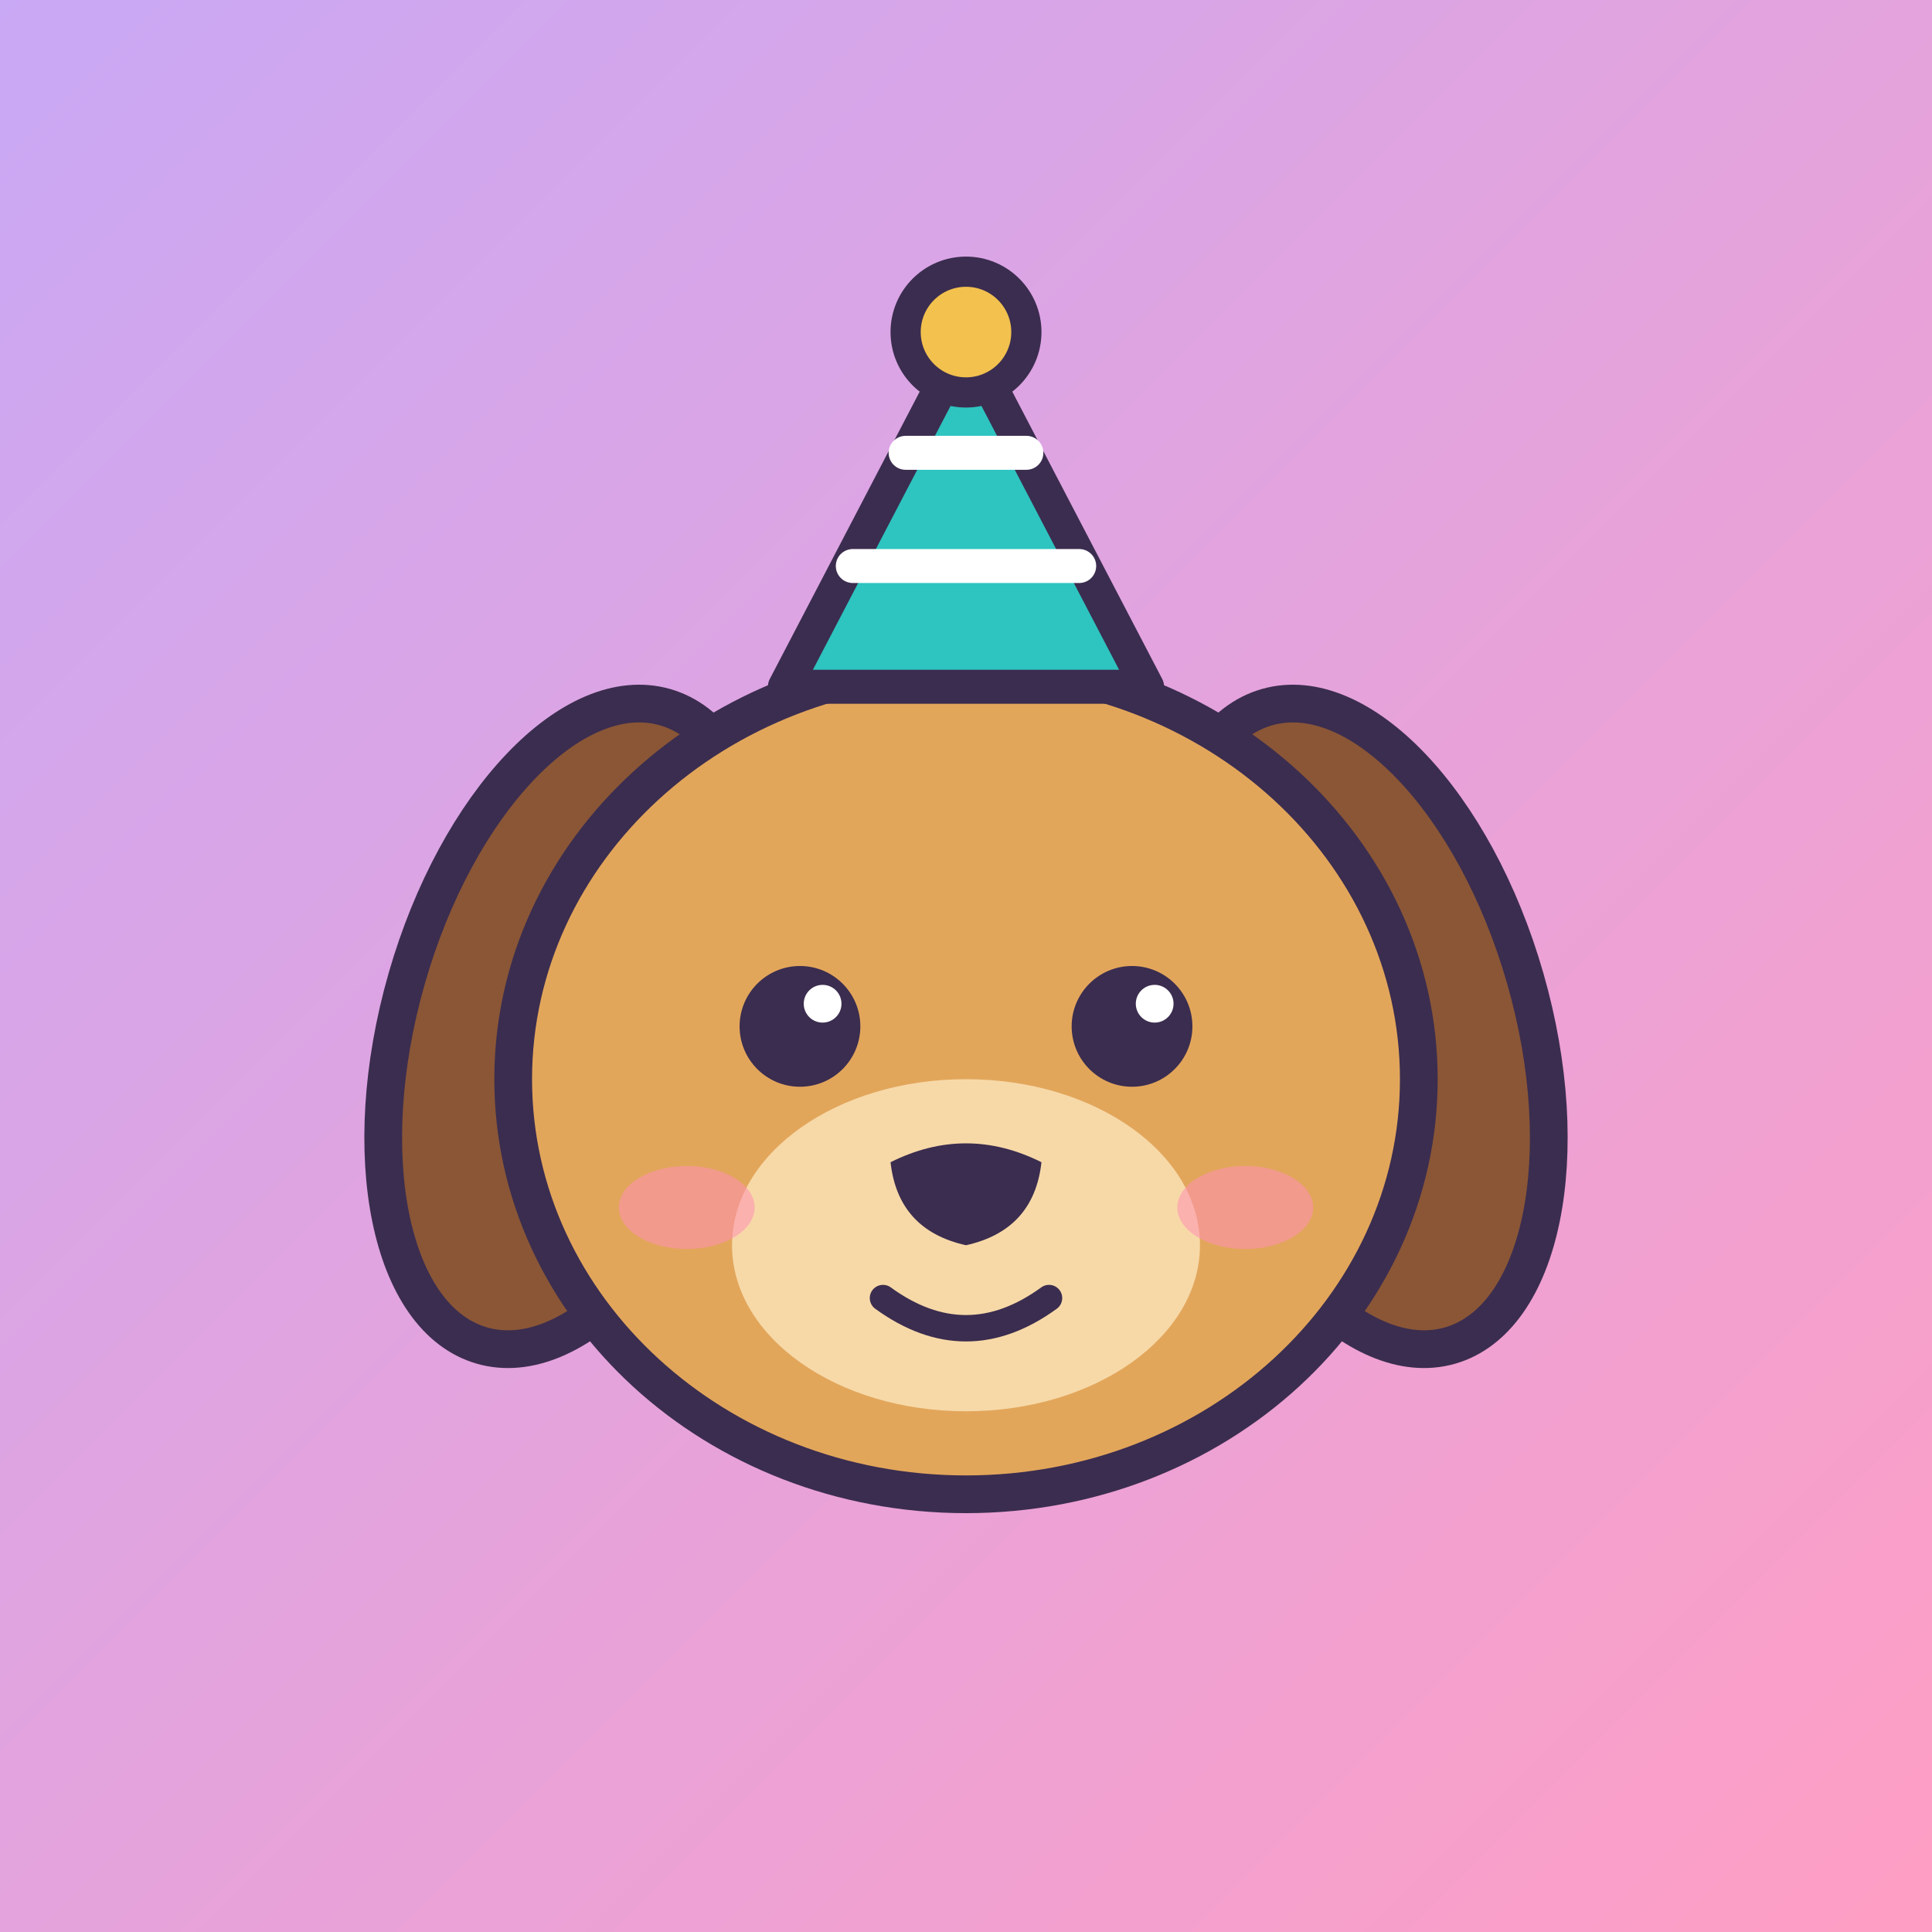
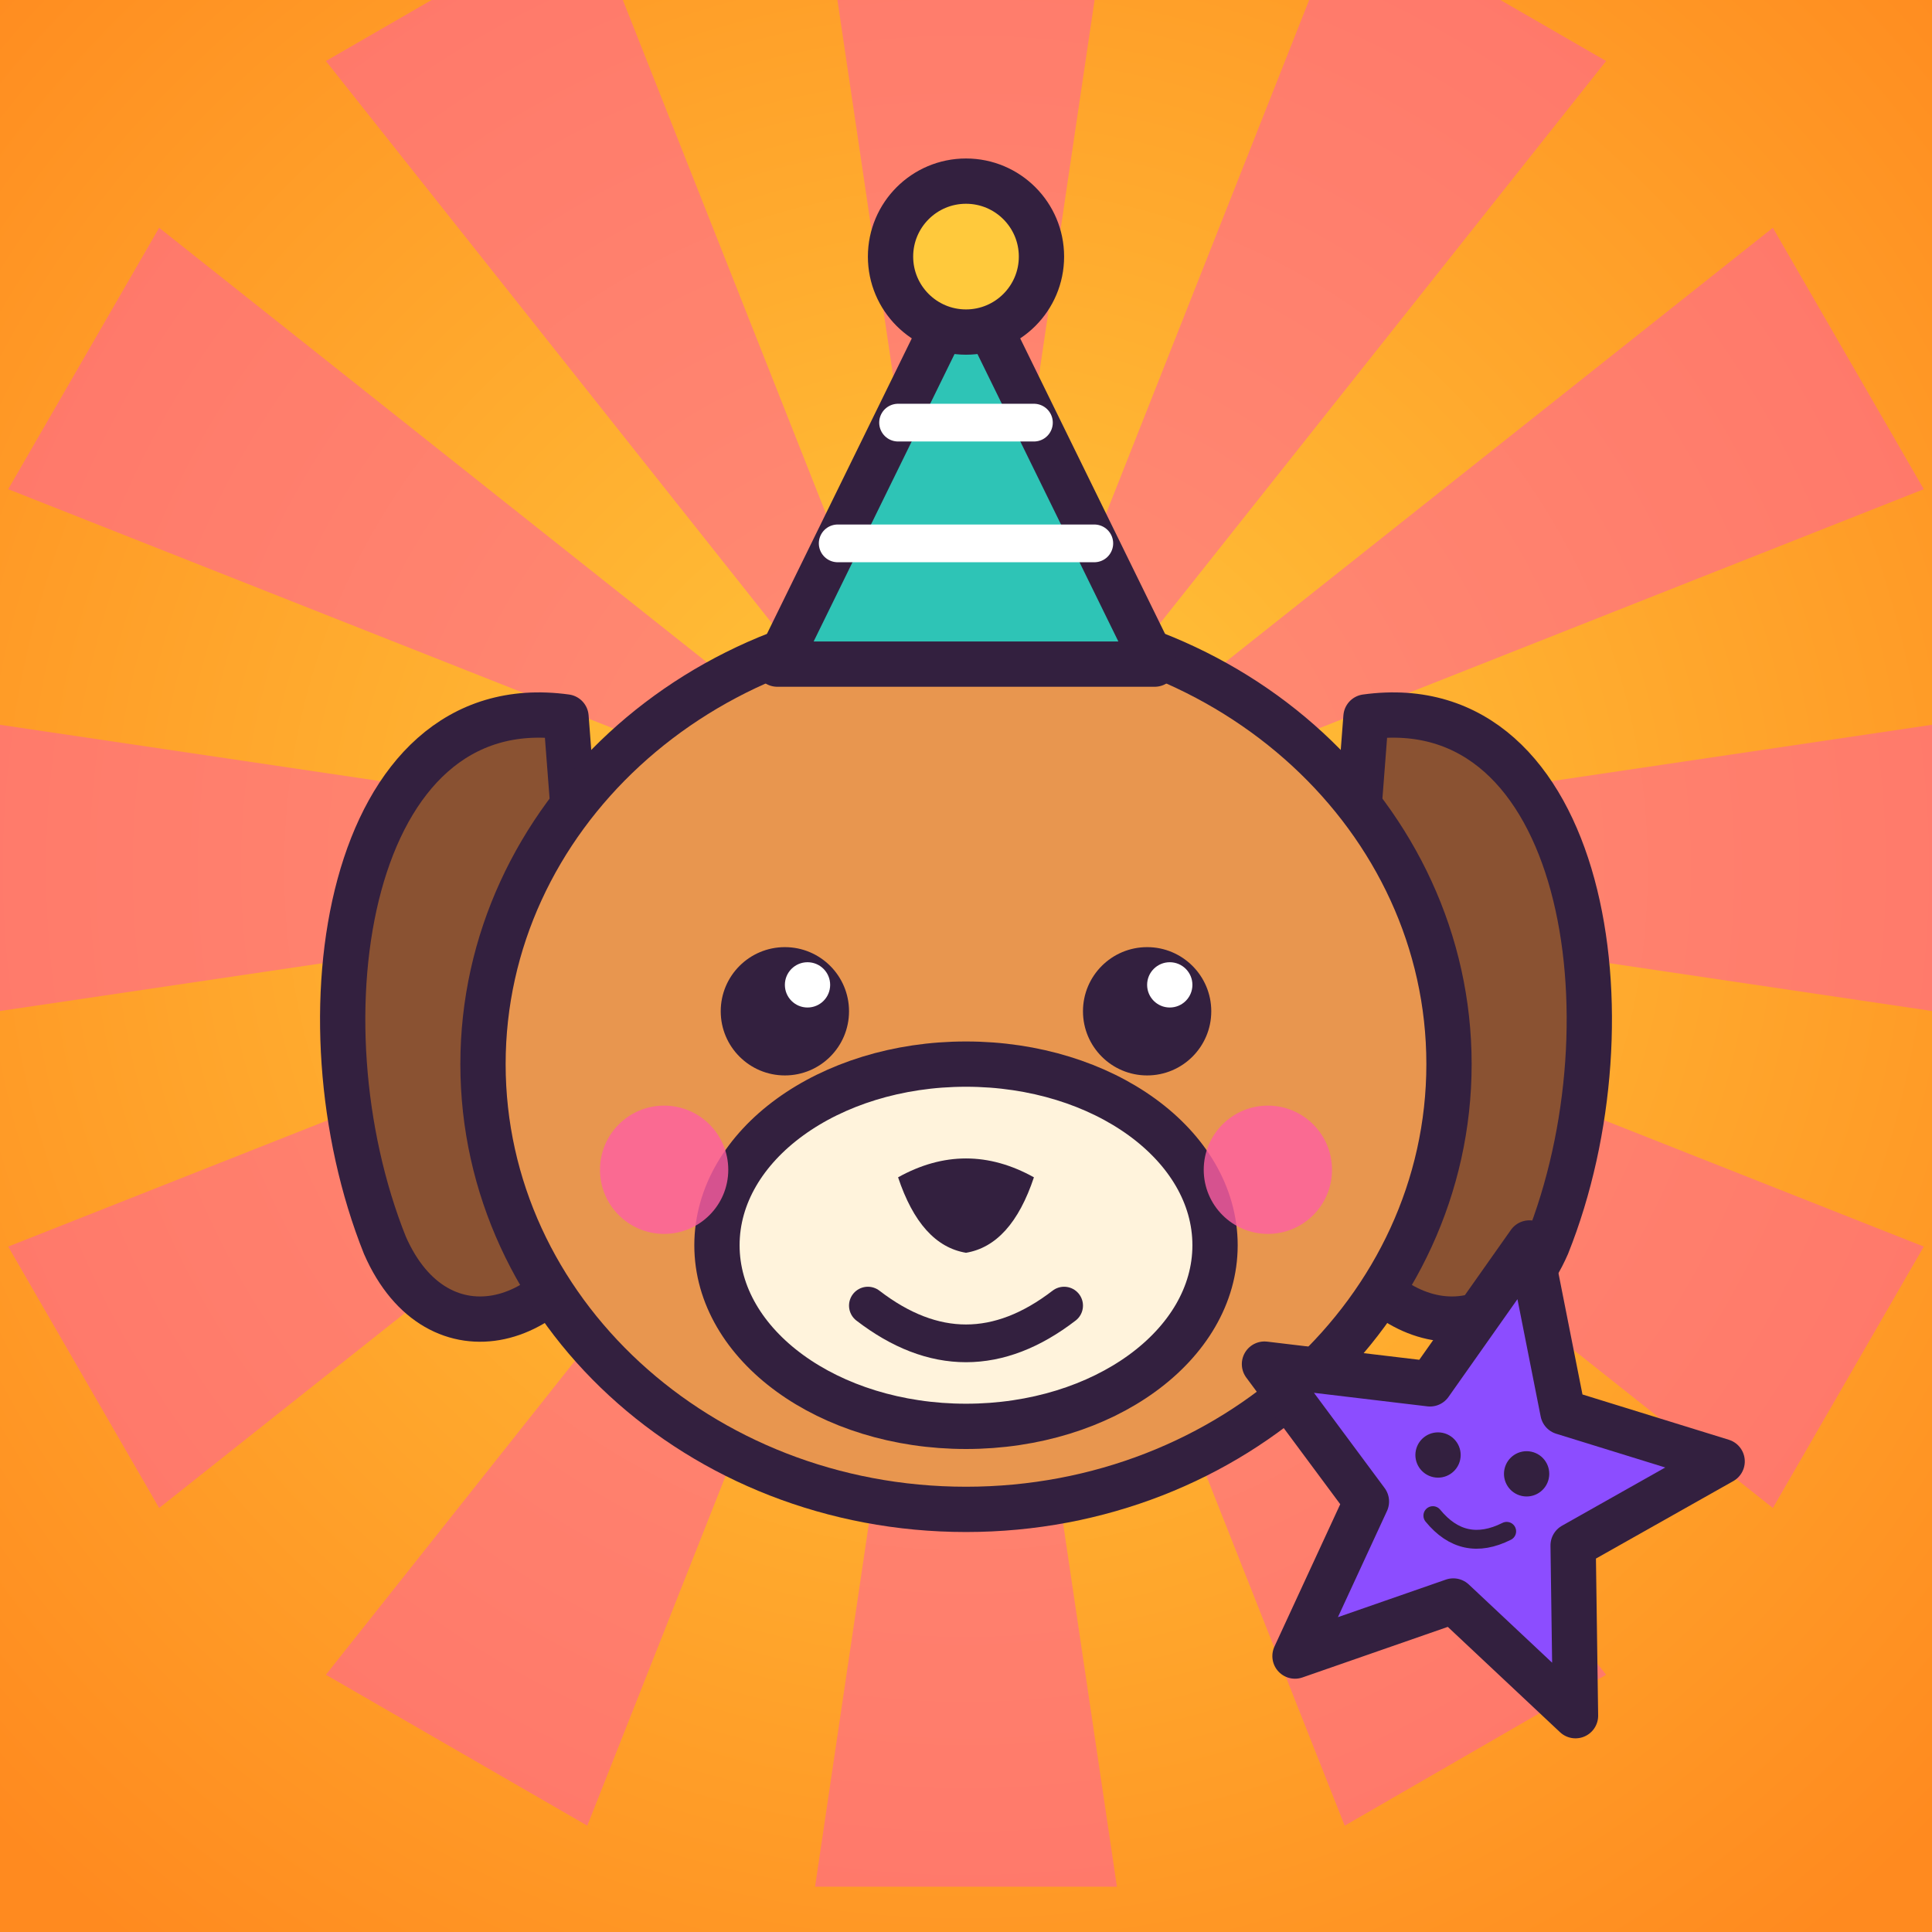
<svg xmlns="http://www.w3.org/2000/svg" viewBox="0 0 512 512">
  <defs>
-     <linearGradient id="bg" x1="0" y1="0" x2="1" y2="1">
-       <stop offset="0" stop-color="#c9a8f5" />
-       <stop offset="1" stop-color="#ff9ec4" />
-     </linearGradient>
+     <radialGradient id="bg" cx="50%" cy="45%" r="70%">
+       <stop offset="0" stop-color="#ffc93c" />
+       <stop offset="1" stop-color="#ff8a1f" />
+     </radialGradient>
  </defs>
  <rect width="512" height="512" fill="url(#bg)" />
-   <g transform="translate(256 286)">
-     <ellipse cx="-104" cy="-14" rx="46" ry="88" fill="#8a5636" stroke="#3b2d4f" stroke-width="10" transform="rotate(16 -104 -14)" />
-     <ellipse cx="104" cy="-14" rx="46" ry="88" fill="#8a5636" stroke="#3b2d4f" stroke-width="10" transform="rotate(-16 104 -14)" />
-     <ellipse cx="0" cy="0" rx="120" ry="110" fill="#e2a65b" stroke="#3b2d4f" stroke-width="10" />
-     <ellipse cx="0" cy="44" rx="62" ry="44" fill="#f7d9a8" />
-     <circle cx="-44" cy="-14" r="16" fill="#3b2d4f" />
-     <circle cx="44" cy="-14" r="16" fill="#3b2d4f" />
-     <circle cx="-38" cy="-20" r="5" fill="#fff" />
-     <circle cx="50" cy="-20" r="5" fill="#fff" />
-     <path d="M-20 22 Q0 12 20 22 Q18 40 0 44 Q-18 40 -20 22Z" fill="#3b2d4f" />
-     <path d="M-22 58 Q0 74 22 58" fill="none" stroke="#3b2d4f" stroke-width="7" stroke-linecap="round" />
-     <ellipse cx="-74" cy="34" rx="18" ry="11" fill="#ff8fb3" opacity="0.55" />
-     <ellipse cx="74" cy="34" rx="18" ry="11" fill="#ff8fb3" opacity="0.55" />
-     <path d="M-48 -104 L0 -196 L48 -104 Z" fill="#2ec4c0" stroke="#3b2d4f" stroke-width="9" stroke-linejoin="round" />
-     <path d="M-30 -136 L30 -136 M-16 -166 L16 -166" stroke="#fff" stroke-width="9" stroke-linecap="round" />
-     <circle cx="0" cy="-198" r="16" fill="#f2c14e" stroke="#3b2d4f" stroke-width="8" />
+   <g fill="#ff5fa2" opacity="0.55">
+     <path d="M256 230 L216 -40 L296 -40Z" />
+     <path d="M256 230 L216 -40 L296 -40Z" transform="rotate(30 256 230)" />
+     <path d="M256 230 L216 -40 L296 -40Z" transform="rotate(60 256 230)" />
+     <path d="M256 230 L216 -40 L296 -40Z" transform="rotate(90 256 230)" />
+     <path d="M256 230 L216 -40 L296 -40Z" transform="rotate(120 256 230)" />
+     <path d="M256 230 L216 -40 L296 -40Z" transform="rotate(150 256 230)" />
+     <path d="M256 230 L216 -40 L296 -40Z" transform="rotate(180 256 230)" />
+     <path d="M256 230 L216 -40 L296 -40Z" transform="rotate(210 256 230)" />
+     <path d="M256 230 L216 -40 L296 -40Z" transform="rotate(240 256 230)" />
+     <path d="M256 230 L216 -40 L296 -40Z" transform="rotate(270 256 230)" />
+     <path d="M256 230 L216 -40 L296 -40Z" transform="rotate(300 256 230)" />
+     <path d="M256 230 L216 -40 L296 -40Z" transform="rotate(330 256 230)" />
+   </g>
+   <g stroke="#33203f" stroke-width="12" stroke-linejoin="round" stroke-linecap="round">
+     <path d="M150 190 C92 182 78 270 102 330 C116 362 150 352 160 320Z" fill="#8a5232" />
+     <path d="M362 190 C420 182 434 270 410 330 C396 362 362 352 352 320Z" fill="#8a5232" />
+     <ellipse cx="256" cy="282" rx="128" ry="118" fill="#e8964f" />
+     <ellipse cx="256" cy="330" rx="66" ry="48" fill="#fff3dc" />
+     <path d="M206 176 L256 74 L306 176Z" fill="#2ec4b6" />
+     <path d="M222 144 H290 M238 112 H274" stroke="#fff" stroke-width="10" />
+     <circle cx="256" cy="68" r="20" fill="#ffc93c" />
+   </g>
+   <circle cx="208" cy="268" r="17" fill="#33203f" />
+   <circle cx="304" cy="268" r="17" fill="#33203f" />
+   <circle cx="214" cy="261" r="6" fill="#fff" />
+   <circle cx="310" cy="261" r="6" fill="#fff" />
+   <circle cx="176" cy="310" r="17" fill="#ff5fa2" opacity="0.8" />
+   <circle cx="336" cy="310" r="17" fill="#ff5fa2" opacity="0.8" />
+   <path d="M238 312 Q256 302 274 312 Q268 330 256 332 Q244 330 238 312Z" fill="#33203f" />
+   <path d="M230 346 Q256 366 282 346" fill="none" stroke="#33203f" stroke-width="10" stroke-linecap="round" />
+   <g transform="translate(392 392) rotate(12)">
+     <path d="M0 -64 L18 -22 L62 -18 L28 12 L38 56 L0 33 L-38 56 L-28 12 L-62 -18 L-18 -22Z" fill="#8c4dff" stroke="#33203f" stroke-width="12" stroke-linejoin="round" />
+     <circle cx="-12" cy="-4" r="6" fill="#33203f" />
+     <circle cx="12" cy="-4" r="6" fill="#33203f" />
+     <path d="M-10 12 Q0 20 10 12" fill="none" stroke="#33203f" stroke-width="5" stroke-linecap="round" />
  </g>
</svg>
